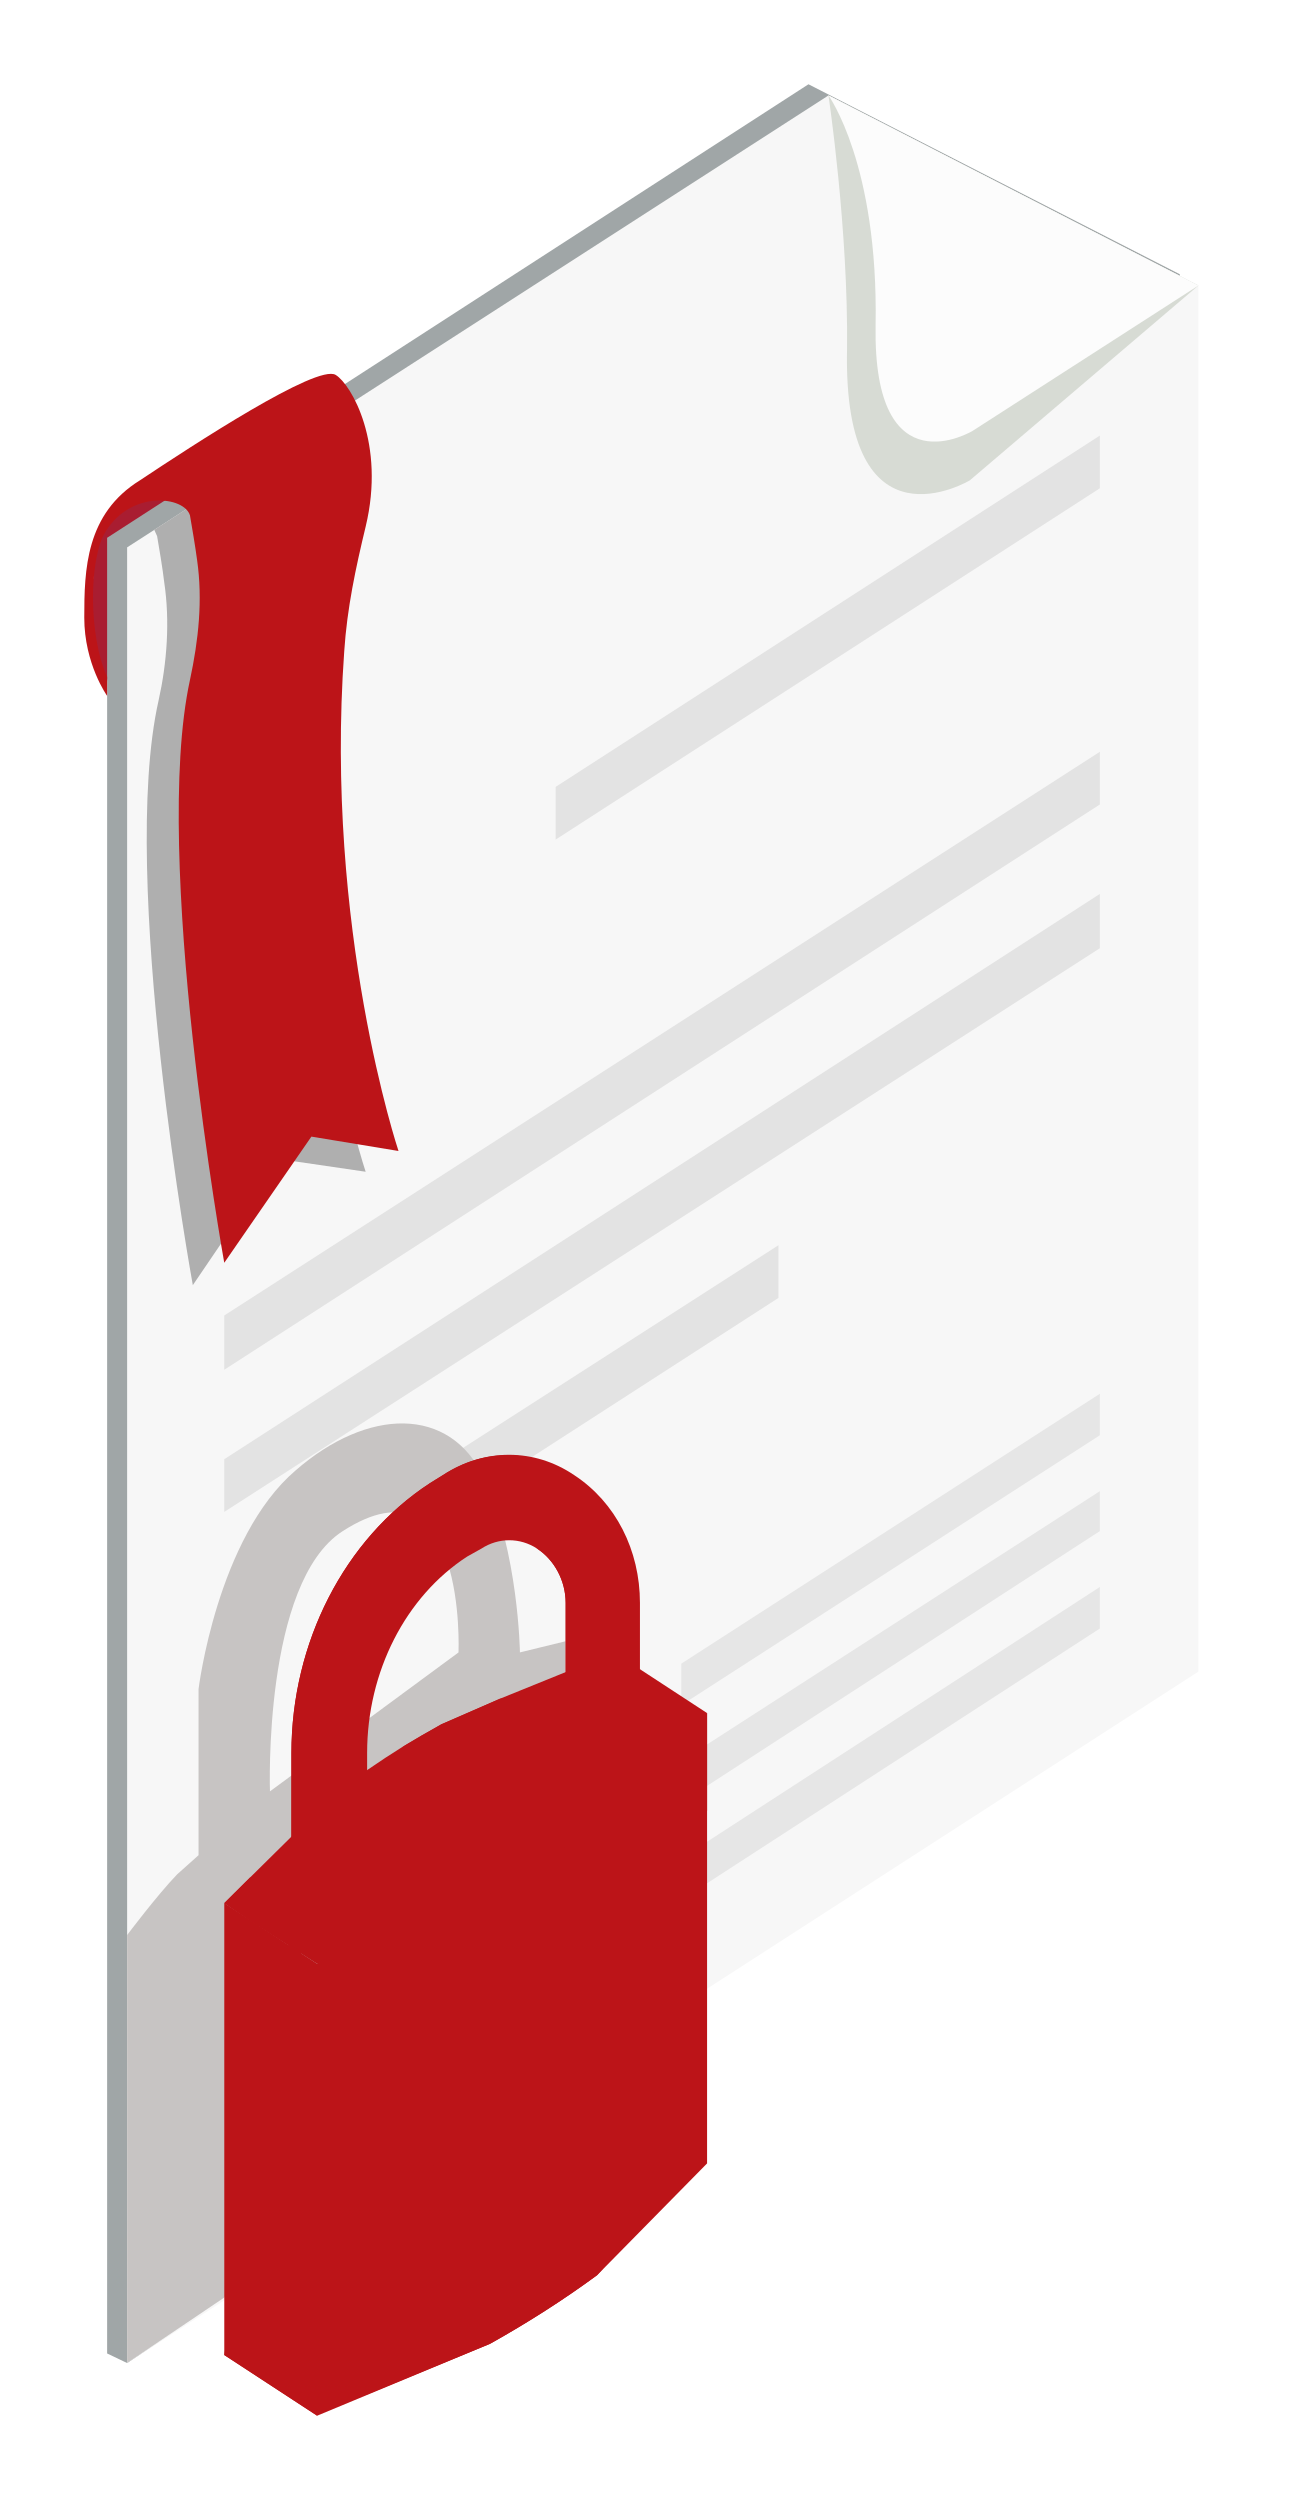
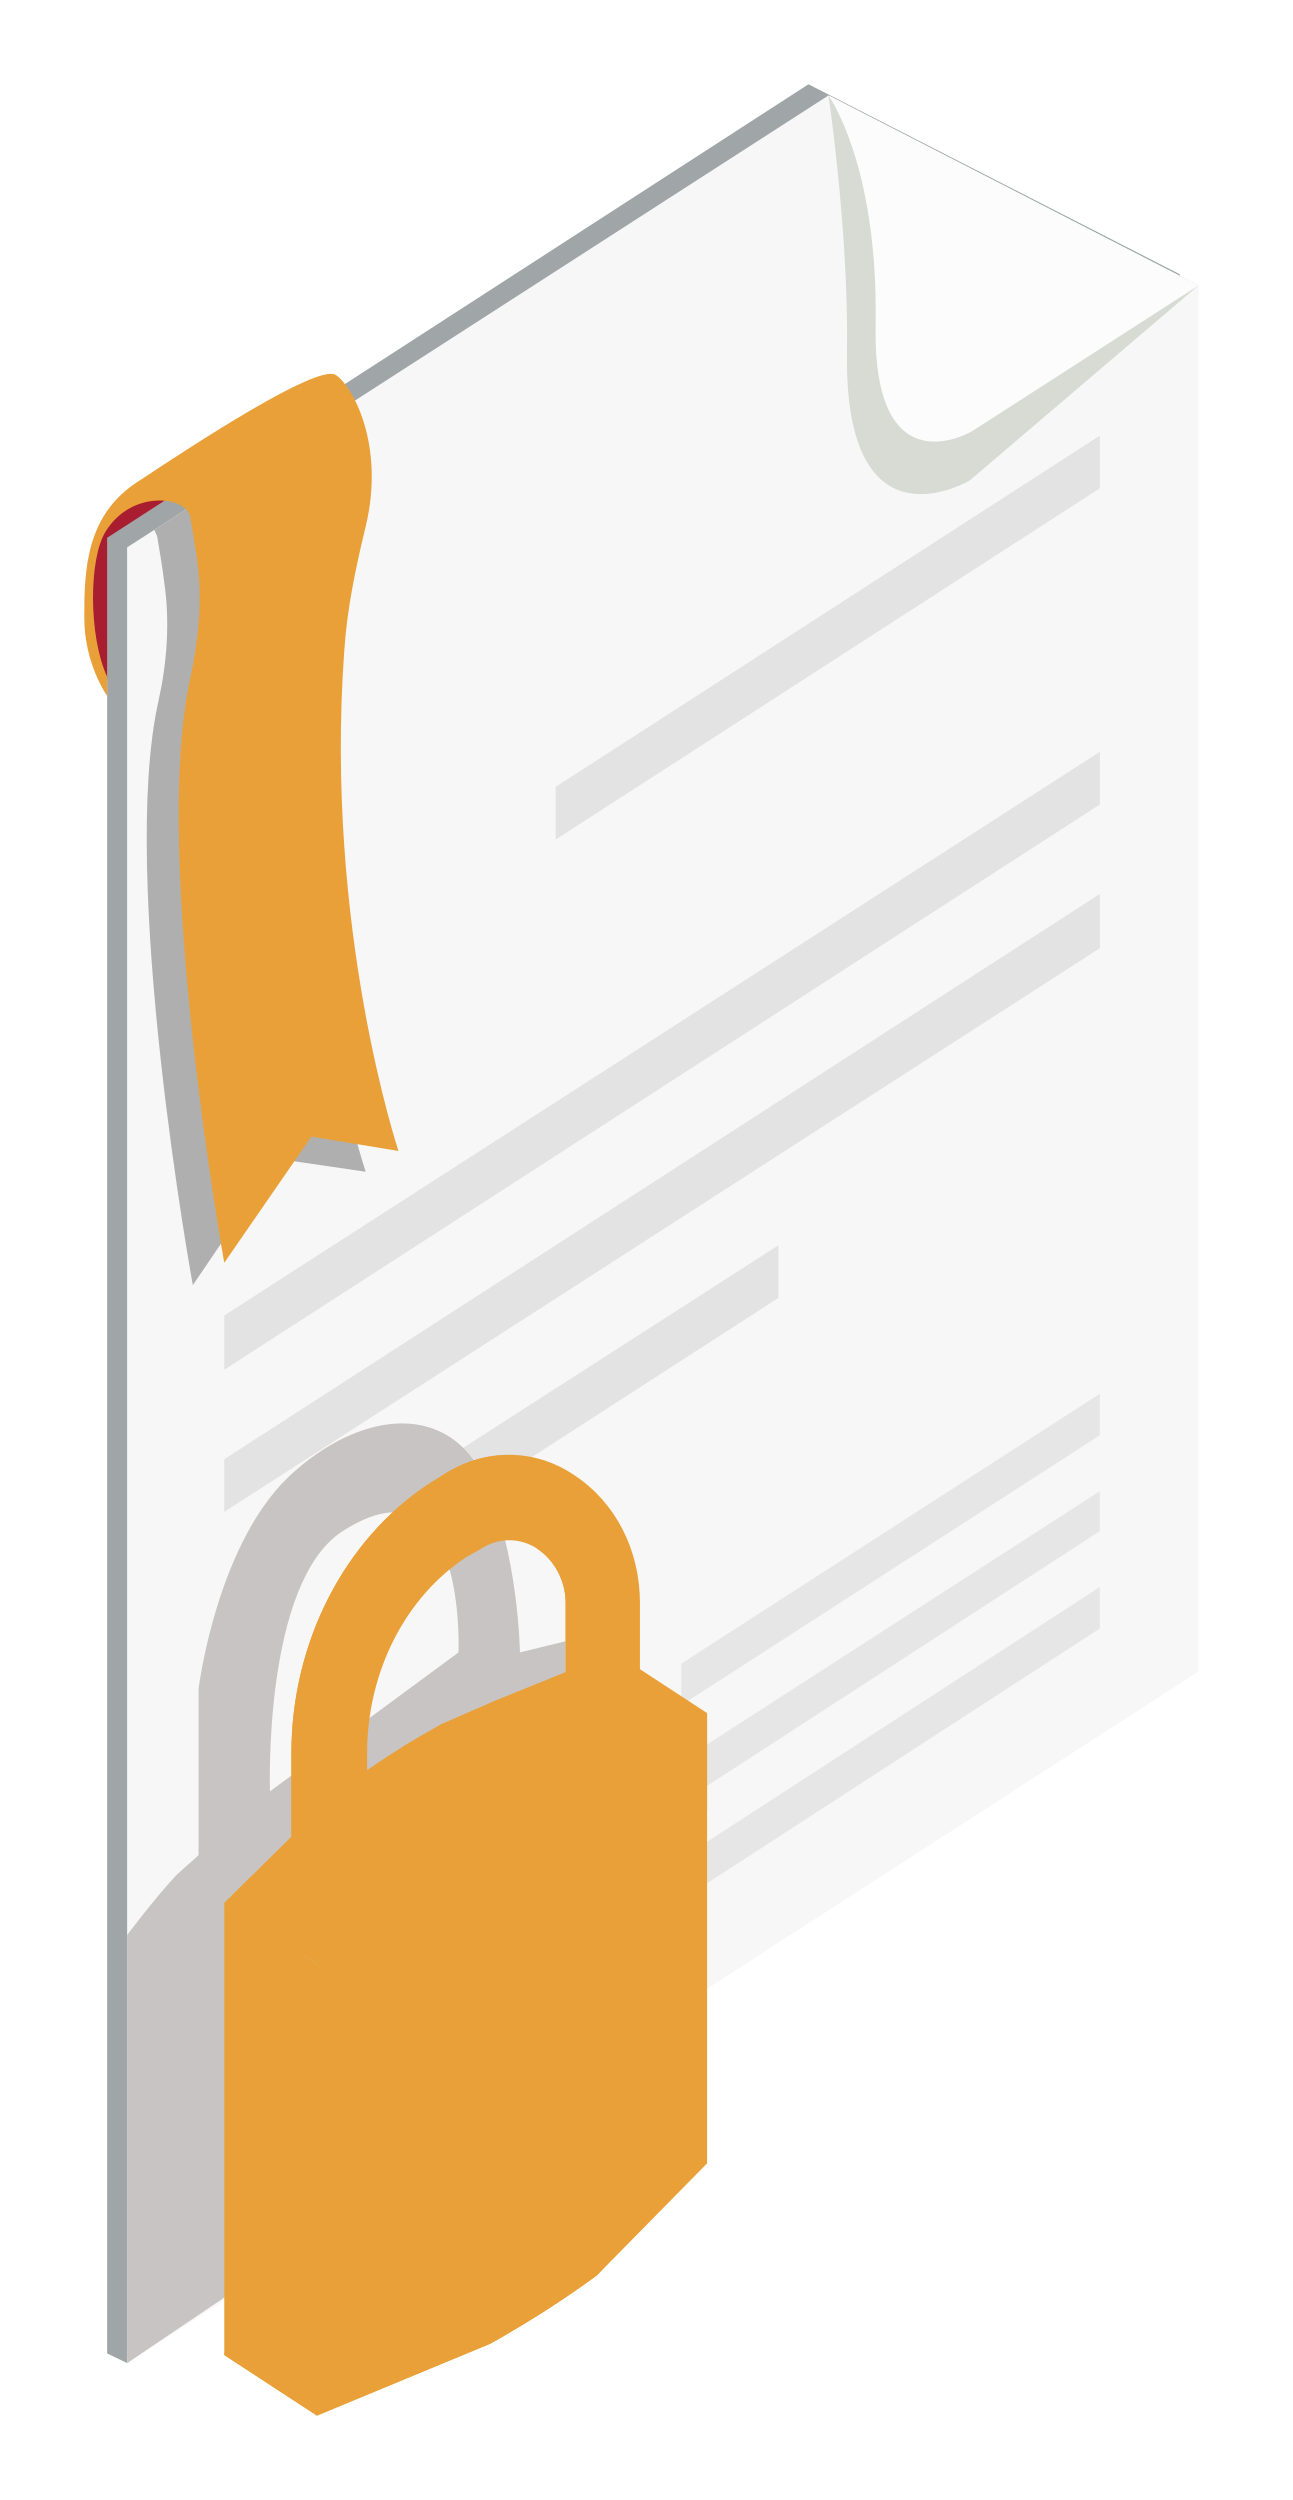
<svg xmlns="http://www.w3.org/2000/svg" width="92" height="178" viewBox="0 0 92 178" fill="none">
  <path d="M13.119 35.221L8.644 38.745L8.034 49.319L6.61 45.908C6.61 45.908 6.203 38.518 7.627 37.04C9.051 35.562 11.085 33.97 13.119 35.221Z" fill="#A91D31" />
  <path d="M84.005 118.335L9.051 168.249L7.627 167.567V38.291L57.563 6L84.005 19.53V118.335Z" fill="#A0A6A7" />
  <path d="M85.327 119.017L9.051 168.249V38.973L58.986 6.796L85.327 20.327V119.017Z" fill="#F7F7F7" />
  <path d="M11.187 38.177C11.288 38.746 11.593 40.565 11.695 41.474C12.102 44.203 11.899 47.159 11.288 49.888C8.441 62.509 13.729 91.502 13.729 91.502L19.831 82.52L26.035 83.429C26.035 83.429 20.747 67.625 22.17 47.842C22.374 44.885 23.086 41.929 23.696 38.973C24.713 34.993 23.899 31.924 22.984 29.991L10.983 37.722C11.051 37.874 11.119 38.026 11.187 38.177Z" fill="#AFAFAF" />
  <path d="M85.328 20.327L58.987 6.796C58.987 6.796 60.411 16.347 60.309 24.875C60.004 39.655 69.055 34.198 69.055 34.198L85.328 20.327Z" fill="#D7DBD4" />
  <path d="M78.31 34.765L39.561 59.779V56.026L78.31 31.012V34.765Z" fill="#E3E3E3" />
  <path d="M78.31 102.19L48.511 121.405V118.449L78.31 99.234V102.19Z" fill="#E6E6E6" />
  <path d="M78.31 109.013L48.511 128.341V125.385L78.31 106.17V109.013Z" fill="#E6E6E6" />
  <path d="M78.31 115.948L48.511 135.277V132.32L78.31 112.991V115.948Z" fill="#E6E6E6" />
  <path d="M78.31 57.278L15.967 97.528V93.662L78.31 53.526V57.278Z" fill="#E3E3E3" />
  <path d="M78.31 67.512L15.967 107.648V103.896L78.31 63.646V67.512Z" fill="#E3E3E3" />
  <path d="M55.427 92.411L15.967 117.879V114.013L55.427 88.659V92.411Z" fill="#E3E3E3" />
  <path d="M9.051 137.776C9.051 137.776 11.187 134.933 12.611 133.455C14.136 132.091 14.136 132.091 14.136 132.091V120.266C14.136 120.266 15.458 109.465 21.052 104.689C26.137 100.255 32.035 100.028 34.476 105.258C36.917 110.488 37.019 117.651 37.019 117.651L40.273 116.855V125.724L15.967 163.585L9.051 168.247V137.776Z" fill="#C7C4C3" />
  <path d="M32.646 117.653C32.646 117.653 33.256 103.327 24.408 109.012C18.713 112.651 19.221 127.545 19.221 127.545L32.646 117.653Z" fill="#F7F7F7" />
  <path d="M58.987 6.796C58.987 6.796 62.547 11.685 62.343 23.169C62.14 34.994 69.259 30.673 69.259 30.673L85.328 20.327L58.987 6.796Z" fill="#FCFCFC" />
-   <path d="M24.51 46.363C24.713 43.293 25.323 40.45 26.035 37.494C27.459 31.582 25.018 27.375 23.899 26.693C22.577 25.897 13.729 31.696 9.966 34.197C6.102 36.585 6 40.564 6 43.975C6 47.273 7.627 49.546 7.627 49.546C7.627 49.546 7.627 50.115 7.627 48.182C6.305 45.34 6.305 39.768 7.526 37.835C9.356 34.879 13.119 35.334 13.526 36.698C13.628 37.267 13.933 39.086 14.034 39.882C14.441 42.724 14.136 45.567 13.526 48.41C10.78 61.03 15.967 89.91 15.967 89.91L22.171 80.927L28.374 81.951C28.374 81.951 23.086 66.147 24.51 46.363Z" fill="#BC1418" />
-   <path d="M50.344 121.971V154.034L42.513 161.993C40.14 163.737 37.597 165.366 34.885 166.882L22.579 171.999L15.969 167.678L20.545 138.344C22.884 136.638 19.935 141.414 22.579 139.822L34.885 131.977L42.513 127.088L50.344 121.971Z" fill="#BC1418" />
-   <path d="M50.344 121.971V128.907C49.734 133.227 47.7 147.212 44.039 158.128C43.632 159.34 43.259 160.477 42.92 161.539L42.513 161.993C40.14 163.737 37.597 165.366 34.885 166.882L26.037 170.521C26.58 168.929 27.122 167.299 27.665 165.632C32.139 152.67 34.173 135.047 34.173 135.047C34.173 135.047 35.191 133.341 37.021 130.612L42.513 127.088L50.344 121.971Z" fill="#BC1418" />
-   <path d="M22.579 159.265L23.291 140.732C23.291 140.732 32.545 136.638 34.681 135.615C36.817 134.592 40.478 132.204 42.715 130.385C44.851 128.566 50.343 121.971 50.343 121.971L22.579 139.822V159.265Z" fill="#BC1418" />
-   <path d="M50.344 121.972L42.513 129.931C40.14 131.674 37.597 133.304 34.885 134.82L22.579 139.823L18.308 137.094L15.969 135.502L17.799 133.683L23.901 127.657C25.393 126.52 26.986 125.421 28.681 124.36C29.563 123.829 30.478 123.298 31.427 122.768L35.597 120.949L43.733 117.651L50.344 121.972Z" fill="#BC1418" />
-   <path d="M15.969 167.679V135.502L22.579 139.822V171.999L15.969 167.679Z" fill="#BC1418" />
-   <path d="M24.003 133.683L23.596 137.094H18.308L15.969 135.502L17.799 133.683H24.003Z" fill="#BC1418" />
-   <path d="M43.835 120.95L43.428 124.361H28.681C29.563 123.831 30.478 123.3 31.427 122.769L35.597 120.95H43.835Z" fill="#BC1418" />
-   <path d="M45.564 122.768V114.127C45.564 110.375 43.835 106.964 40.886 105.031C38.038 103.098 34.478 103.098 31.529 105.031L30.614 105.6C24.512 109.579 20.749 116.97 20.749 124.815V135.275C20.749 135.73 20.952 136.185 21.562 136.526C22.579 137.208 24.308 137.208 25.325 136.526C25.834 136.185 26.139 135.73 26.139 135.275V124.815C26.139 119.016 28.885 113.672 33.258 110.83L34.275 110.261C35.495 109.466 37.021 109.466 38.241 110.261C39.462 111.057 40.275 112.535 40.275 114.127V122.768C40.275 123.223 40.479 123.678 41.089 124.019C42.106 124.701 43.835 124.701 44.852 124.019C45.36 123.678 45.666 123.223 45.564 122.768Z" fill="#BC1418" />
-   <path d="M22.273 135.276V124.816C22.273 116.97 26.138 109.58 32.24 105.6L33.156 105.032C34.376 104.236 35.698 103.781 37.02 103.668C35.19 103.44 33.257 103.895 31.528 105.032L30.613 105.6C24.511 109.58 20.748 116.97 20.748 124.816V135.276C20.748 135.731 20.951 136.185 21.562 136.527C21.765 136.678 22.002 136.792 22.273 136.868V135.276Z" fill="#BC1418" />
-   <path d="M41.8 116.63C41.8 110.832 37.834 110.036 38.24 110.263C39.461 111.059 40.274 112.537 40.274 114.129V122.77C40.274 123.225 40.478 123.68 41.088 124.021C41.291 124.173 41.529 124.286 41.8 124.362V116.63Z" fill="#BC1418" />
-   <path d="M45.055 116.855C45.055 116.855 44.445 108.782 40.377 106.736C37.122 105.03 33.969 105.826 32.342 106.736C33.156 105.94 35.698 103.78 39.665 105.03C44.139 106.849 45.055 111.17 45.055 116.855Z" fill="#BC1418" />
+   <path d="M24.51 46.363C24.713 43.293 25.323 40.45 26.035 37.494C27.459 31.582 25.018 27.375 23.899 26.693C22.577 25.897 13.729 31.696 9.966 34.197C6.102 36.585 6 40.564 6 43.975C6 47.273 7.627 49.546 7.627 49.546C7.627 49.546 7.627 50.115 7.627 48.182C6.305 45.34 6.305 39.768 7.526 37.835C9.356 34.879 13.119 35.334 13.526 36.698C13.628 37.267 13.933 39.086 14.034 39.882C14.441 42.724 14.136 45.567 13.526 48.41C10.78 61.03 15.967 89.91 15.967 89.91L22.171 80.927L28.374 81.951C28.374 81.951 23.086 66.147 24.51 46.363Z" fill="#EAA038" />
+   <path d="M50.344 121.971V154.034L42.513 161.993C40.14 163.737 37.597 165.366 34.885 166.882L22.579 171.999L15.969 167.678L20.545 138.344C22.884 136.638 19.935 141.414 22.579 139.822L34.885 131.977L42.513 127.088L50.344 121.971Z" fill="#EAA038" />
+   <path d="M50.344 121.971V128.907C49.734 133.227 47.7 147.212 44.039 158.128C43.632 159.34 43.259 160.477 42.92 161.539L42.513 161.993C40.14 163.737 37.597 165.366 34.885 166.882L26.037 170.521C26.58 168.929 27.122 167.299 27.665 165.632C32.139 152.67 34.173 135.047 34.173 135.047C34.173 135.047 35.191 133.341 37.021 130.612L42.513 127.088L50.344 121.971Z" fill="#EAA038" />
+   <path d="M22.579 159.265L23.291 140.732C23.291 140.732 32.545 136.638 34.681 135.615C36.817 134.592 40.478 132.204 42.715 130.385C44.851 128.566 50.343 121.971 50.343 121.971L22.579 139.822V159.265Z" fill="#EAA038" />
+   <path d="M50.344 121.972L42.513 129.931C40.14 131.674 37.597 133.304 34.885 134.82L22.579 139.823L18.308 137.094L15.969 135.502L17.799 133.683L23.901 127.657C25.393 126.52 26.986 125.421 28.681 124.36C29.563 123.829 30.478 123.298 31.427 122.768L35.597 120.949L43.733 117.651L50.344 121.972Z" fill="#EAA038" />
+   <path d="M15.969 167.679V135.502L22.579 139.822V171.999L15.969 167.679Z" fill="#EAA038" />
+   <path d="M24.003 133.683L23.596 137.094H18.308L15.969 135.502L17.799 133.683H24.003Z" fill="#EAA038" />
+   <path d="M43.835 120.95L43.428 124.361H28.681C29.563 123.831 30.478 123.3 31.427 122.769L35.597 120.95H43.835Z" fill="#EAA038" />
+   <path d="M45.564 122.768V114.127C45.564 110.375 43.835 106.964 40.886 105.031C38.038 103.098 34.478 103.098 31.529 105.031L30.614 105.6C24.512 109.579 20.749 116.97 20.749 124.815V135.275C20.749 135.73 20.952 136.185 21.562 136.526C22.579 137.208 24.308 137.208 25.325 136.526C25.834 136.185 26.139 135.73 26.139 135.275V124.815C26.139 119.016 28.885 113.672 33.258 110.83L34.275 110.261C35.495 109.466 37.021 109.466 38.241 110.261C39.462 111.057 40.275 112.535 40.275 114.127V122.768C40.275 123.223 40.479 123.678 41.089 124.019C42.106 124.701 43.835 124.701 44.852 124.019C45.36 123.678 45.666 123.223 45.564 122.768Z" fill="#EAA038" />
+   <path d="M22.273 135.276V124.816C22.273 116.97 26.138 109.58 32.24 105.6L33.156 105.032C34.376 104.236 35.698 103.781 37.02 103.668C35.19 103.44 33.257 103.895 31.528 105.032L30.613 105.6C24.511 109.58 20.748 116.97 20.748 124.816V135.276C20.748 135.731 20.951 136.185 21.562 136.527C21.765 136.678 22.002 136.792 22.273 136.868V135.276Z" fill="#EAA038" />
+   <path d="M41.8 116.63C41.8 110.832 37.834 110.036 38.24 110.263C39.461 111.059 40.274 112.537 40.274 114.129V122.77C40.274 123.225 40.478 123.68 41.088 124.021C41.291 124.173 41.529 124.286 41.8 124.362V116.63Z" fill="#EAA038" />
+   <path d="M45.055 116.855C45.055 116.855 44.445 108.782 40.377 106.736C37.122 105.03 33.969 105.826 32.342 106.736C33.156 105.94 35.698 103.78 39.665 105.03C44.139 106.849 45.055 111.17 45.055 116.855Z" fill="#EAA038" />
</svg>
